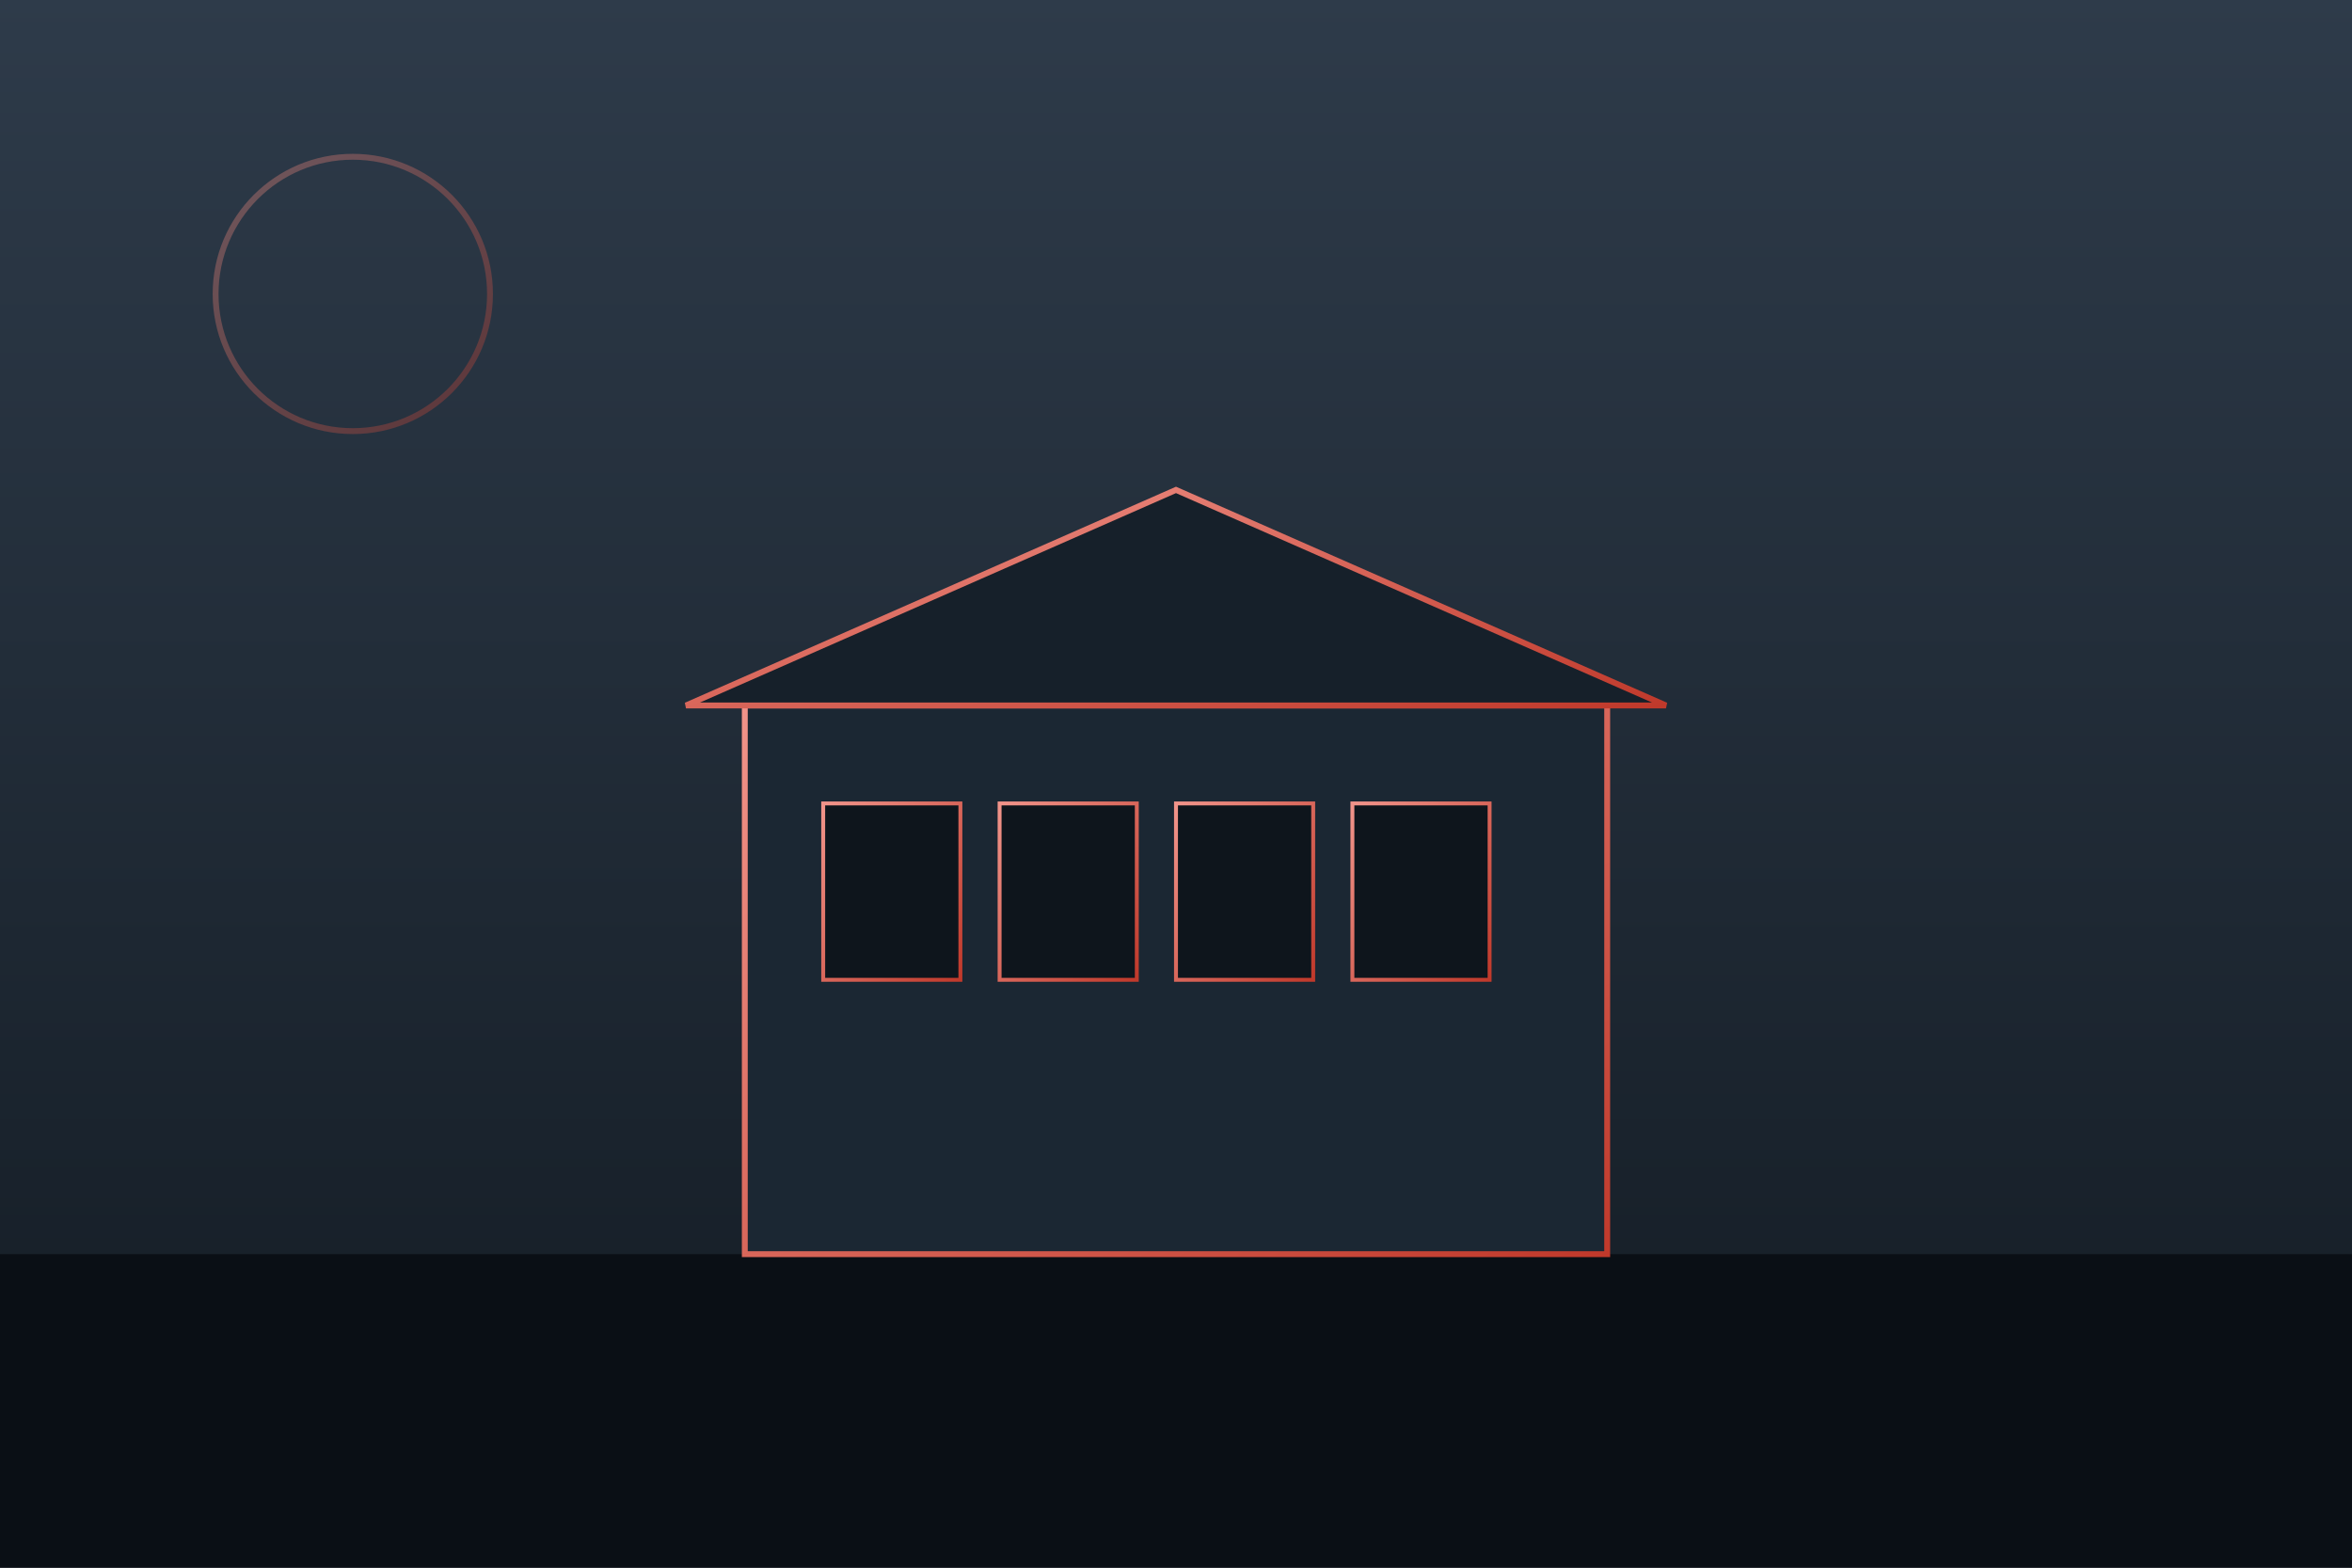
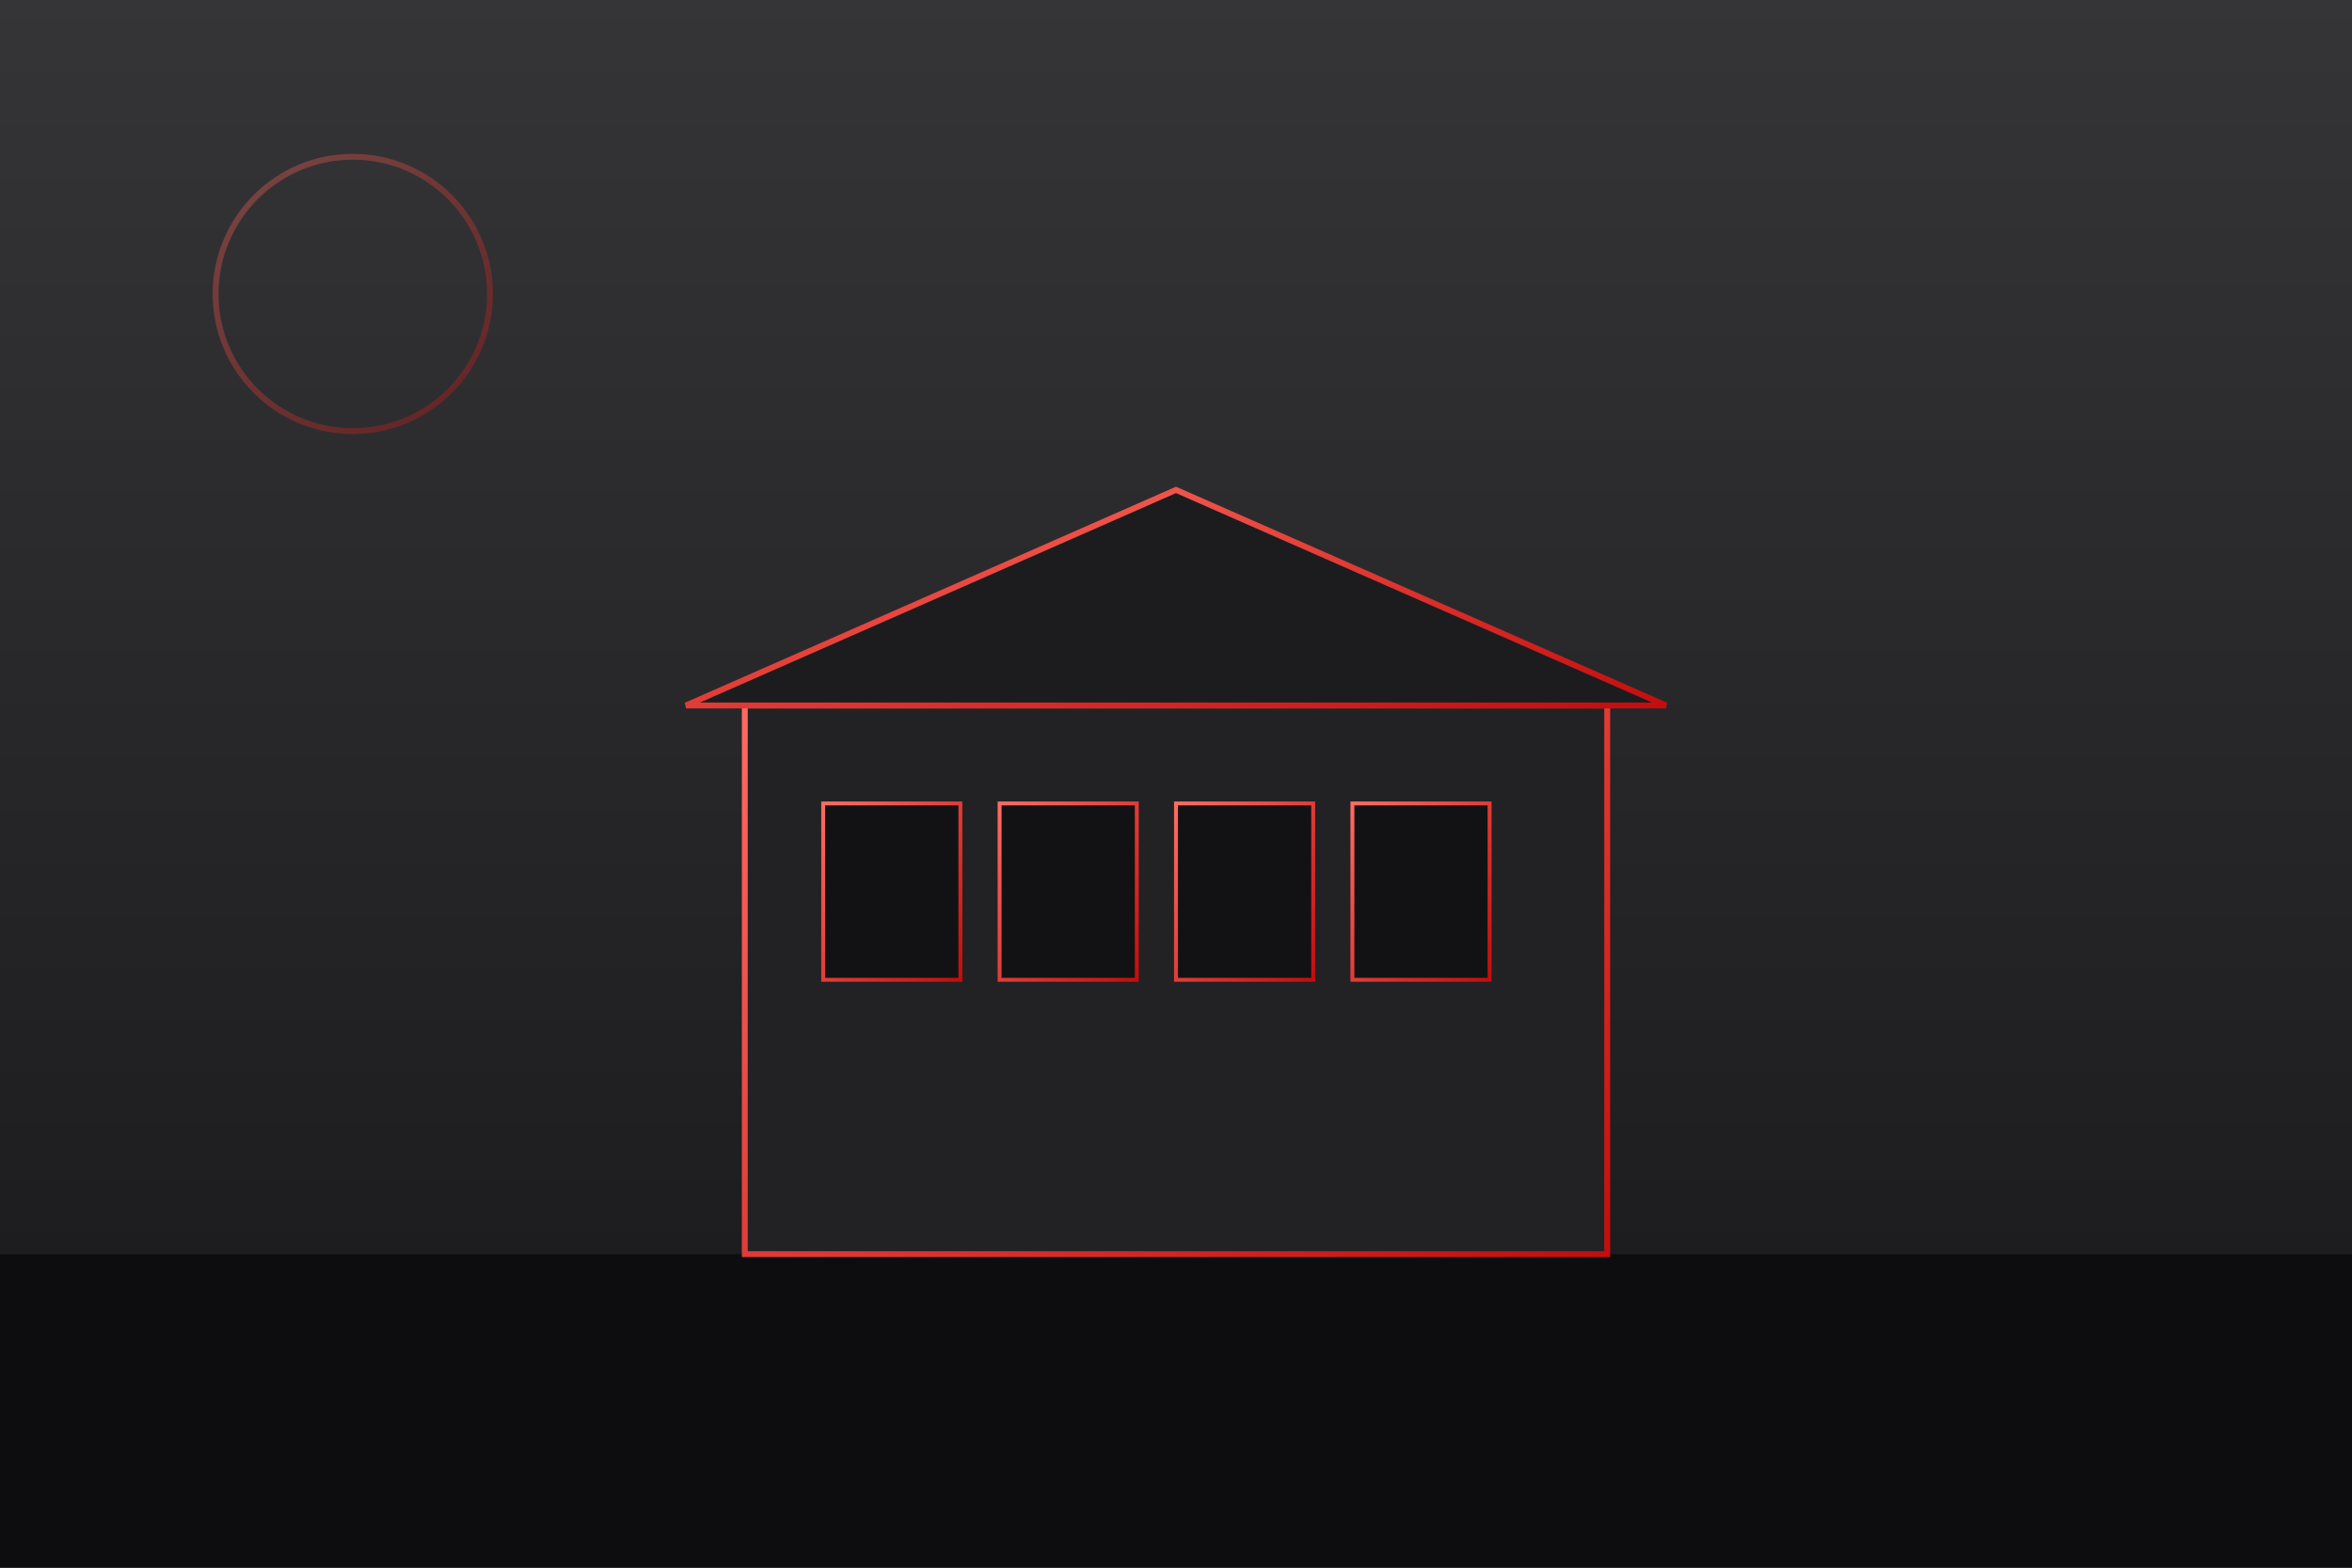
<svg xmlns="http://www.w3.org/2000/svg" width="1200" height="800" viewBox="0 0 1200 800">
  <defs>
    <linearGradient id="bg" x1="0" y1="0" x2="0" y2="1">
-       <stop offset="0" stop-color="#2e3b4a" />
-       <stop offset="1" stop-color="#121a22" />
+       <stop offset="0" stop-color="#353537" />
+       <stop offset="1" stop-color="#171719" />
    </linearGradient>
    <linearGradient id="red" x1="0" y1="0" x2="1" y2="1">
-       <stop offset="0" stop-color="#f1948a" />
-       <stop offset="1" stop-color="#c0392b" />
+       <stop offset="0" stop-color="#ff6b60" />
+       <stop offset="1" stop-color="#c40d0d" />
    </linearGradient>
  </defs>
  <rect width="1200" height="800" fill="url(#bg)" />
-   <rect x="0" y="640" width="1200" height="160" fill="#0a0f15" />
-   <rect x="380" y="360" width="440" height="280" fill="#1b2733" stroke="url(#red)" stroke-width="3" />
-   <polygon points="350,360 600,250 850,360" fill="#16202a" stroke="url(#red)" stroke-width="3" />
-   <rect x="420" y="410" width="70" height="90" fill="#0e151c" stroke="url(#red)" stroke-width="2" />
-   <rect x="510" y="410" width="70" height="90" fill="#0e151c" stroke="url(#red)" stroke-width="2" />
-   <rect x="600" y="410" width="70" height="90" fill="#0e151c" stroke="url(#red)" stroke-width="2" />
-   <rect x="690" y="410" width="70" height="90" fill="#0e151c" stroke="url(#red)" stroke-width="2" />
+   <rect x="0" y="640" width="1200" height="160" fill="#0d0d0f" />
+   <rect x="380" y="360" width="440" height="280" fill="#222224" stroke="url(#red)" stroke-width="3" />
+   <polygon points="350,360 600,250 850,360" fill="#1c1c1e" stroke="url(#red)" stroke-width="3" />
+   <rect x="420" y="410" width="70" height="90" fill="#121214" stroke="url(#red)" stroke-width="2" />
+   <rect x="510" y="410" width="70" height="90" fill="#121214" stroke="url(#red)" stroke-width="2" />
+   <rect x="600" y="410" width="70" height="90" fill="#121214" stroke="url(#red)" stroke-width="2" />
+   <rect x="690" y="410" width="70" height="90" fill="#121214" stroke="url(#red)" stroke-width="2" />
  <circle cx="180" cy="150" r="70" fill="none" stroke="url(#red)" stroke-opacity="0.35" stroke-width="3" />
</svg>
